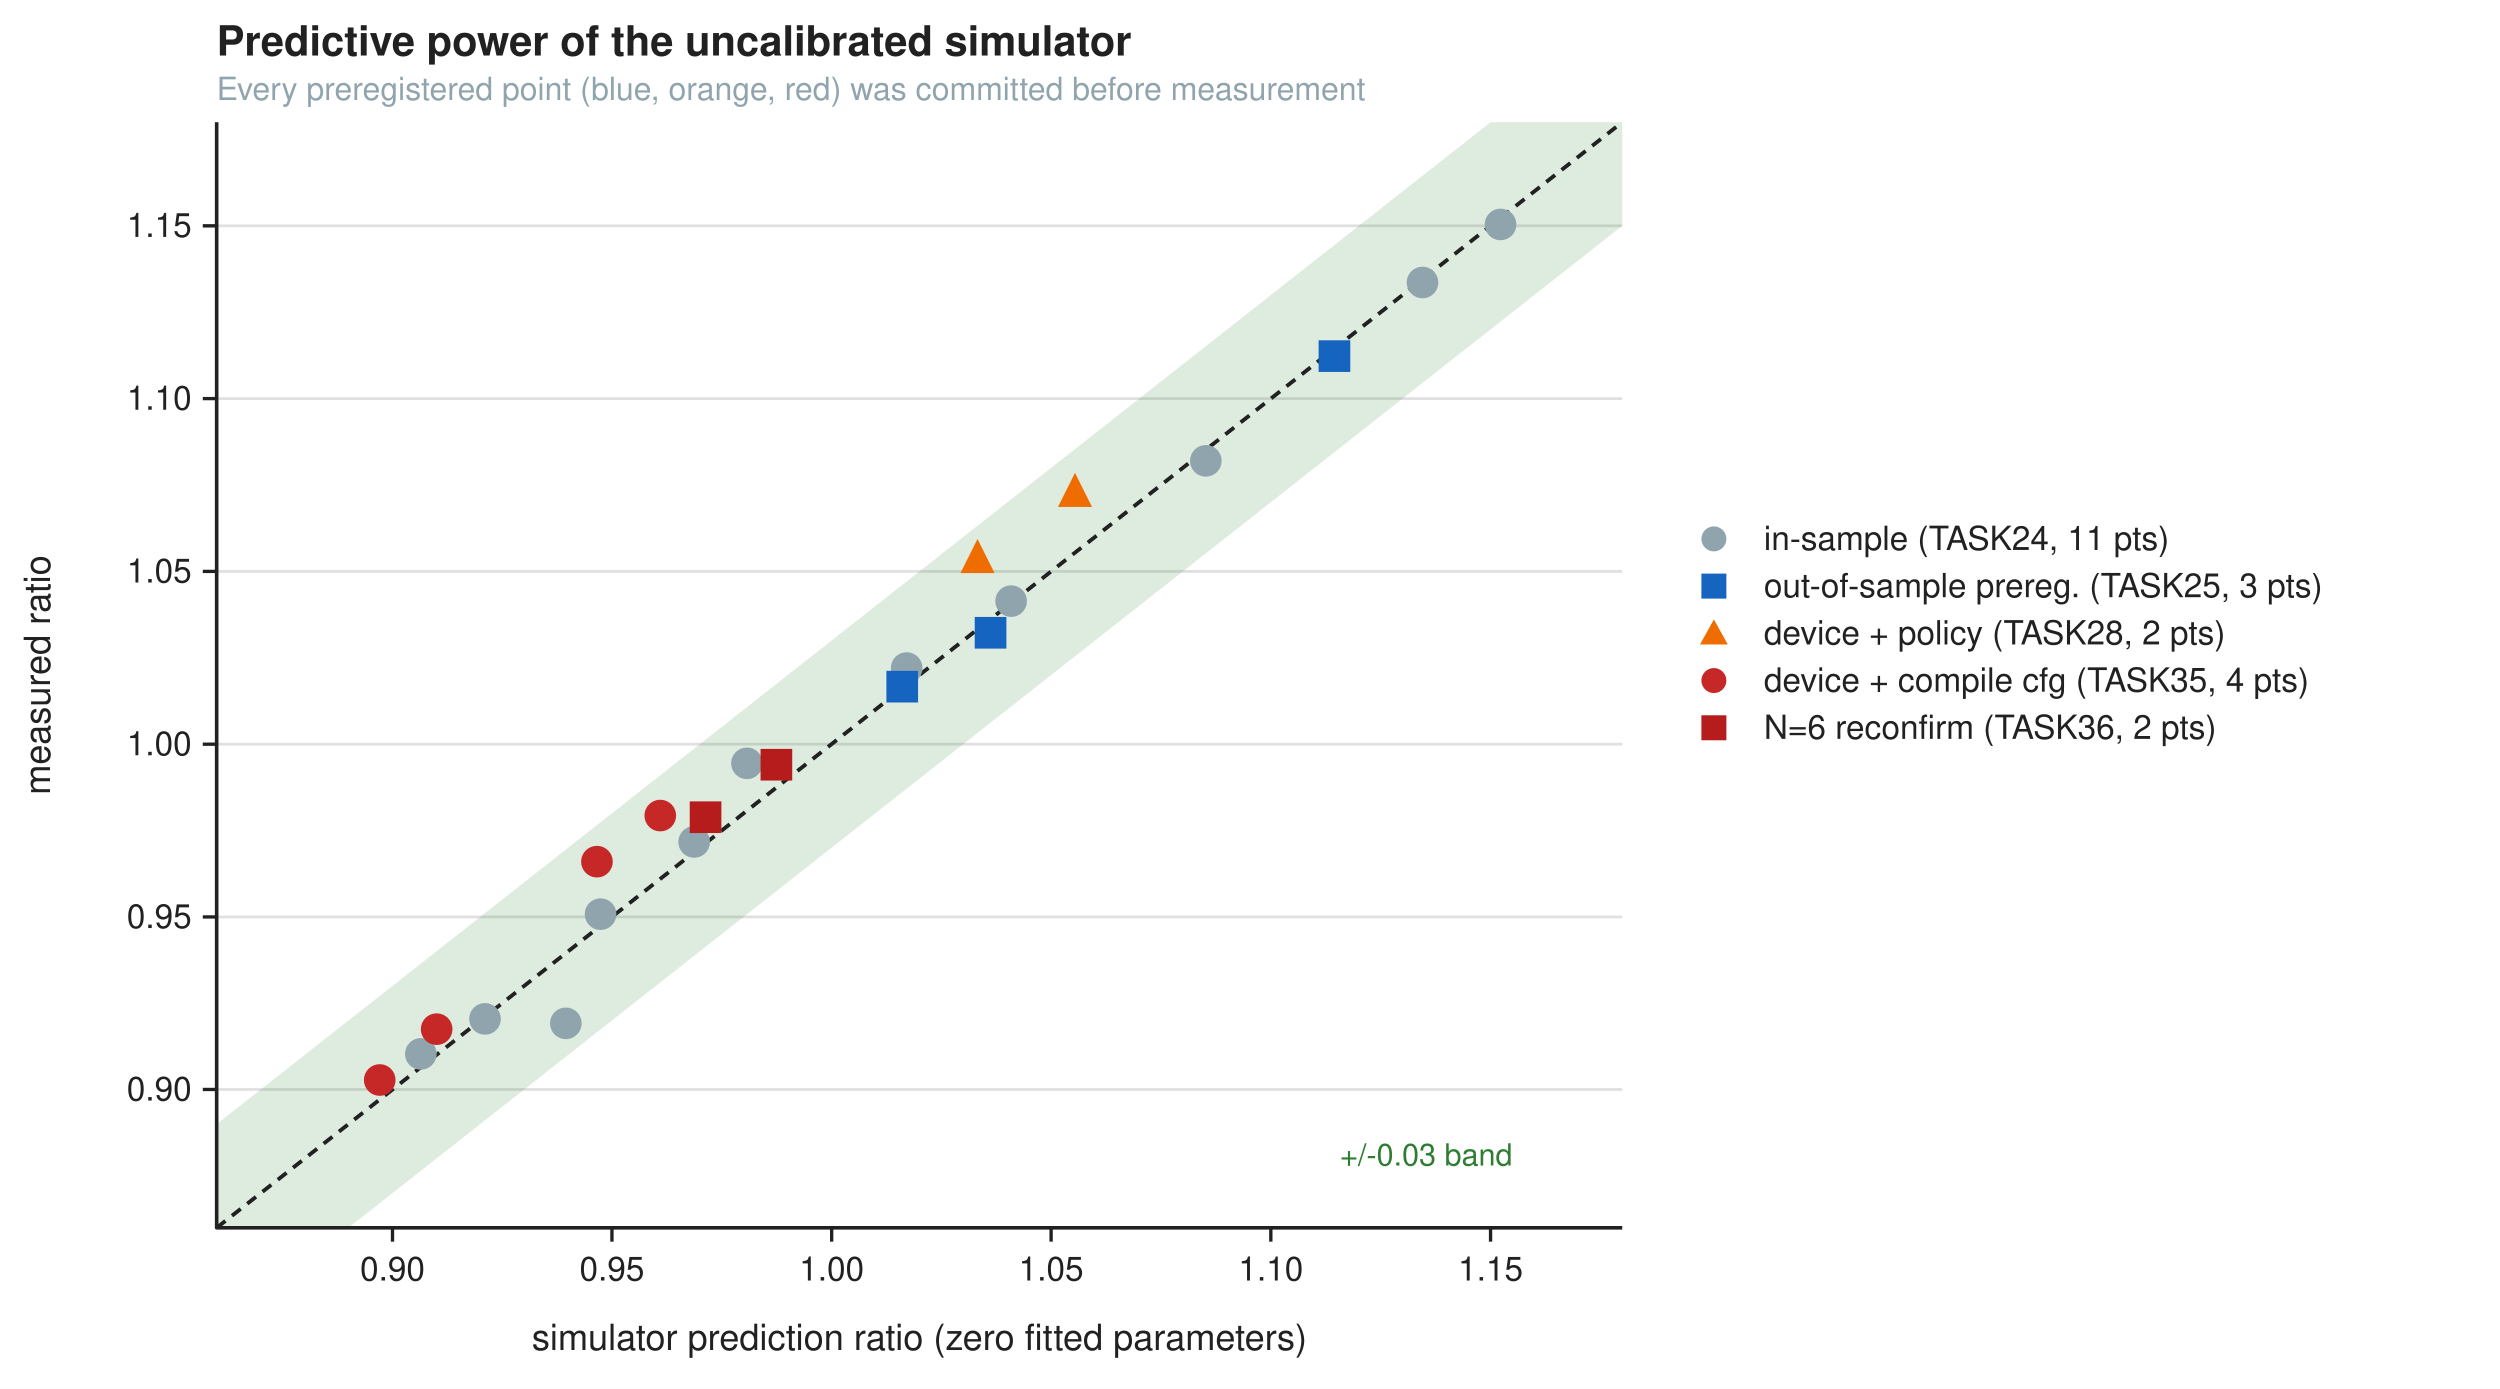
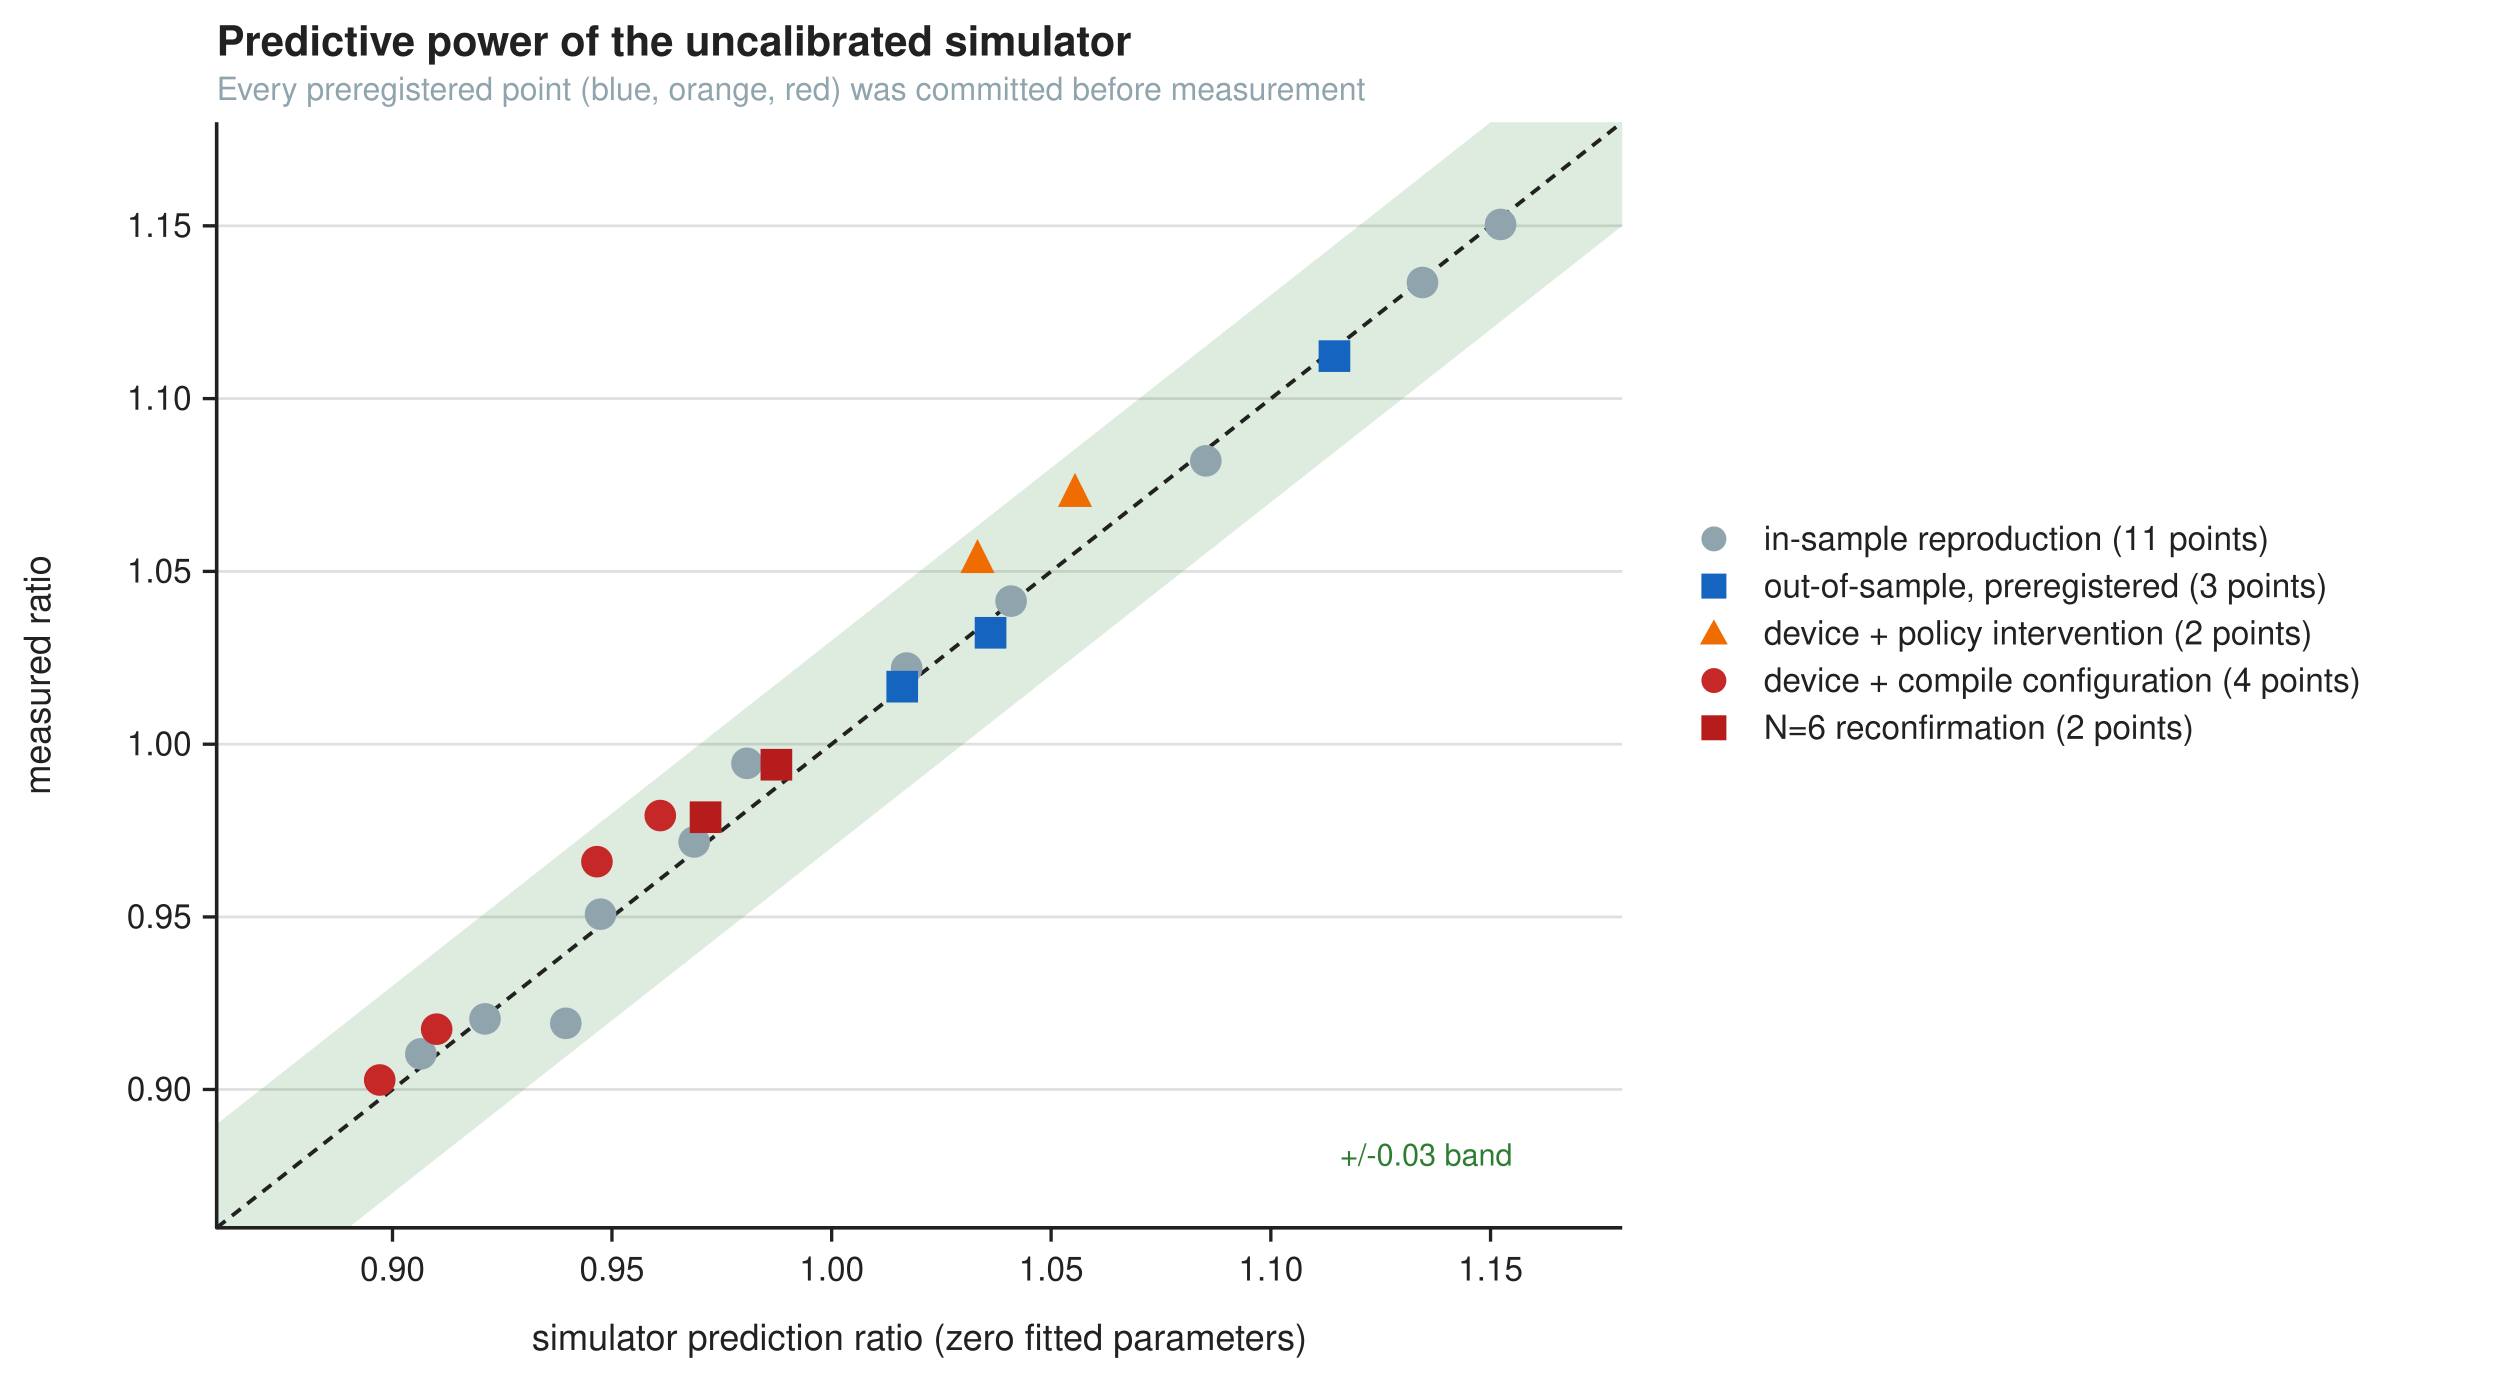
<svg xmlns="http://www.w3.org/2000/svg" width="900" height="500" viewBox="0 0 900 500">
  <rect width="900" height="500" fill="#ffffff" />
  <path d="M78.0,392.2 L584.0,392.2" fill="none" stroke="#e0e0e0" stroke-width="1" stroke-opacity="1.0" stroke-linejoin="round" />
  <path d="M78.0,330.1 L584.0,330.1" fill="none" stroke="#e0e0e0" stroke-width="1" stroke-opacity="1.0" stroke-linejoin="round" />
  <path d="M78.0,267.9 L584.0,267.9" fill="none" stroke="#e0e0e0" stroke-width="1" stroke-opacity="1.0" stroke-linejoin="round" />
  <path d="M78.0,205.7 L584.0,205.7" fill="none" stroke="#e0e0e0" stroke-width="1" stroke-opacity="1.0" stroke-linejoin="round" />
  <path d="M78.0,143.5 L584.0,143.5" fill="none" stroke="#e0e0e0" stroke-width="1" stroke-opacity="1.0" stroke-linejoin="round" />
  <path d="M78.0,81.3 L584.0,81.3" fill="none" stroke="#e0e0e0" stroke-width="1" stroke-opacity="1.0" stroke-linejoin="round" />
  <polygon points="78.0,404.7 536.6,44.0 584.0,44.0 584.0,81.3 125.4,442.0 78.0,442.0" fill="#2e7d32" fill-opacity="0.16" stroke="#2e7d32" stroke-width="0" />
  <path d="M78.0,442.0 L584.0,44.0" fill="none" stroke="#212121" stroke-width="1.4" stroke-opacity="1.0" stroke-linejoin="round" stroke-dasharray="4 3" />
  <circle cx="434.1" cy="165.9" r="5" fill="#90a4ae" stroke="#90a4ae" stroke-width="1.4" />
  <circle cx="364.0" cy="216.4" r="5" fill="#90a4ae" stroke="#90a4ae" stroke-width="1.4" />
  <circle cx="512.1" cy="101.7" r="5" fill="#90a4ae" stroke="#90a4ae" stroke-width="1.4" />
  <circle cx="540.2" cy="80.8" r="5" fill="#90a4ae" stroke="#90a4ae" stroke-width="1.4" />
  <circle cx="326.4" cy="240.5" r="5" fill="#90a4ae" stroke="#90a4ae" stroke-width="1.4" />
  <circle cx="174.6" cy="366.8" r="5" fill="#90a4ae" stroke="#90a4ae" stroke-width="1.4" />
  <circle cx="151.5" cy="379.4" r="5" fill="#90a4ae" stroke="#90a4ae" stroke-width="1.4" />
  <circle cx="203.7" cy="368.4" r="5" fill="#90a4ae" stroke="#90a4ae" stroke-width="1.4" />
  <circle cx="268.9" cy="274.8" r="5" fill="#90a4ae" stroke="#90a4ae" stroke-width="1.4" />
  <circle cx="249.9" cy="303.1" r="5" fill="#90a4ae" stroke="#90a4ae" stroke-width="1.4" />
  <circle cx="216.2" cy="329.1" r="5" fill="#90a4ae" stroke="#90a4ae" stroke-width="1.4" />
  <rect x="475.4" y="123.2" width="10.0" height="10.0" fill="#1565c0" fill-opacity="1.0" stroke="#1565c0" stroke-width="1.4" />
  <rect x="319.8" y="242.2" width="10.0" height="10.0" fill="#1565c0" fill-opacity="1.0" stroke="#1565c0" stroke-width="1.4" />
  <rect x="351.6" y="222.8" width="10.0" height="10.0" fill="#1565c0" fill-opacity="1.0" stroke="#1565c0" stroke-width="1.4" />
  <polygon points="387.0,171.8 392.0,181.8 382.0,181.8" fill="#ef6c00" fill-opacity="1.0" stroke="#ef6c00" stroke-width="1.4" />
  <polygon points="351.9,195.6 356.9,205.6 346.9,205.6" fill="#ef6c00" fill-opacity="1.0" stroke="#ef6c00" stroke-width="1.4" />
  <circle cx="237.7" cy="293.6" r="5" fill="#c62828" stroke="#c62828" stroke-width="1.4" />
  <circle cx="214.9" cy="310.2" r="5" fill="#c62828" stroke="#c62828" stroke-width="1.4" />
  <circle cx="157.2" cy="370.5" r="5" fill="#c62828" stroke="#c62828" stroke-width="1.4" />
  <circle cx="136.7" cy="388.8" r="5" fill="#c62828" stroke="#c62828" stroke-width="1.4" />
  <rect x="274.5" y="270.3" width="10.0" height="10.0" fill="#b71c1c" fill-opacity="1.0" stroke="#b71c1c" stroke-width="1.4" />
  <rect x="249.0" y="289.2" width="10.0" height="10.0" fill="#b71c1c" fill-opacity="1.0" stroke="#b71c1c" stroke-width="1.4" />
  <text x="544.5" y="419.6" font-size="11" text-anchor="end" fill="#2e7d32" font-weight="normal" font-family="Helvetica,Arial,sans-serif">+/-0.03 band</text>
  <path d="M78.0,44.0 L78.0,442.0 L584.0,442.0" fill="none" stroke="#212121" stroke-width="1.3" stroke-opacity="1.0" stroke-linejoin="round" />
  <path d="M141.3,442.0 L141.3,447.0" fill="none" stroke="#212121" stroke-width="1.2" stroke-opacity="1.0" stroke-linejoin="round" />
  <text x="141.3" y="461.0" font-size="12" text-anchor="middle" fill="#212121" font-weight="normal" font-family="Helvetica,Arial,sans-serif">0.90</text>
  <path d="M220.3,442.0 L220.3,447.0" fill="none" stroke="#212121" stroke-width="1.2" stroke-opacity="1.0" stroke-linejoin="round" />
  <text x="220.3" y="461.0" font-size="12" text-anchor="middle" fill="#212121" font-weight="normal" font-family="Helvetica,Arial,sans-serif">0.95</text>
  <path d="M299.4,442.0 L299.4,447.0" fill="none" stroke="#212121" stroke-width="1.2" stroke-opacity="1.0" stroke-linejoin="round" />
  <text x="299.4" y="461.0" font-size="12" text-anchor="middle" fill="#212121" font-weight="normal" font-family="Helvetica,Arial,sans-serif">1.00</text>
  <path d="M378.4,442.0 L378.4,447.0" fill="none" stroke="#212121" stroke-width="1.2" stroke-opacity="1.0" stroke-linejoin="round" />
  <text x="378.4" y="461.0" font-size="12" text-anchor="middle" fill="#212121" font-weight="normal" font-family="Helvetica,Arial,sans-serif">1.05</text>
  <path d="M457.5,442.0 L457.5,447.0" fill="none" stroke="#212121" stroke-width="1.2" stroke-opacity="1.0" stroke-linejoin="round" />
  <text x="457.5" y="461.0" font-size="12" text-anchor="middle" fill="#212121" font-weight="normal" font-family="Helvetica,Arial,sans-serif">1.10</text>
  <path d="M536.6,442.0 L536.6,447.0" fill="none" stroke="#212121" stroke-width="1.2" stroke-opacity="1.0" stroke-linejoin="round" />
  <text x="536.6" y="461.0" font-size="12" text-anchor="middle" fill="#212121" font-weight="normal" font-family="Helvetica,Arial,sans-serif">1.15</text>
  <path d="M73.0,392.2 L78.0,392.2" fill="none" stroke="#212121" stroke-width="1.2" stroke-opacity="1.0" stroke-linejoin="round" />
  <text x="69.0" y="396.2" font-size="12" text-anchor="end" fill="#212121" font-weight="normal" font-family="Helvetica,Arial,sans-serif">0.90</text>
  <path d="M73.0,330.1 L78.0,330.1" fill="none" stroke="#212121" stroke-width="1.2" stroke-opacity="1.0" stroke-linejoin="round" />
  <text x="69.0" y="334.1" font-size="12" text-anchor="end" fill="#212121" font-weight="normal" font-family="Helvetica,Arial,sans-serif">0.95</text>
  <path d="M73.0,267.9 L78.0,267.9" fill="none" stroke="#212121" stroke-width="1.2" stroke-opacity="1.0" stroke-linejoin="round" />
  <text x="69.0" y="271.9" font-size="12" text-anchor="end" fill="#212121" font-weight="normal" font-family="Helvetica,Arial,sans-serif">1.00</text>
  <path d="M73.0,205.7 L78.0,205.7" fill="none" stroke="#212121" stroke-width="1.2" stroke-opacity="1.0" stroke-linejoin="round" />
  <text x="69.0" y="209.7" font-size="12" text-anchor="end" fill="#212121" font-weight="normal" font-family="Helvetica,Arial,sans-serif">1.05</text>
  <path d="M73.0,143.5 L78.0,143.5" fill="none" stroke="#212121" stroke-width="1.2" stroke-opacity="1.0" stroke-linejoin="round" />
  <text x="69.0" y="147.5" font-size="12" text-anchor="end" fill="#212121" font-weight="normal" font-family="Helvetica,Arial,sans-serif">1.10</text>
  <path d="M73.0,81.3 L78.0,81.3" fill="none" stroke="#212121" stroke-width="1.2" stroke-opacity="1.0" stroke-linejoin="round" />
  <text x="69.0" y="85.3" font-size="12" text-anchor="end" fill="#212121" font-weight="normal" font-family="Helvetica,Arial,sans-serif">1.15</text>
  <text x="331.0" y="486.0" font-size="13" text-anchor="middle" fill="#212121" font-weight="normal" font-family="Helvetica,Arial,sans-serif">simulator prediction ratio (zero fitted parameters)</text>
  <text x="18.0" y="243.0" font-size="13" text-anchor="middle" fill="#212121" font-weight="normal" font-family="Helvetica,Arial,sans-serif" transform="rotate(-90 18.0 243.0)">measured ratio</text>
  <text x="78.0" y="20.0" font-size="15" text-anchor="start" fill="#212121" font-weight="bold" font-family="Helvetica,Arial,sans-serif">Predictive power of the uncalibrated simulator</text>
  <text x="78.0" y="36.0" font-size="11.5" text-anchor="start" fill="#90a4ae" font-weight="normal" font-family="Helvetica,Arial,sans-serif">Every preregistered point (blue, orange, red) was committed before measurement</text>
  <circle cx="617.0" cy="194.0" r="4.5" fill="#90a4ae" stroke="#90a4ae" stroke-width="0" />
-   <text x="635.0" y="198.0" font-size="12" text-anchor="start" fill="#212121" font-weight="normal" font-family="Helvetica,Arial,sans-serif">in-sample (TASK24, 11 pts)</text>
+   <text x="635.0" y="198.0" font-size="12" text-anchor="start" fill="#212121" font-weight="normal" font-family="Helvetica,Arial,sans-serif">in-sample reproduction (11 points)</text>
  <rect x="612.5" y="206.5" width="9.0" height="9.0" fill="#1565c0" fill-opacity="1.0" />
-   <text x="635.0" y="215.0" font-size="12" text-anchor="start" fill="#212121" font-weight="normal" font-family="Helvetica,Arial,sans-serif">out-of-sample prereg. (TASK25, 3 pts)</text>
+   <text x="635.0" y="215.0" font-size="12" text-anchor="start" fill="#212121" font-weight="normal" font-family="Helvetica,Arial,sans-serif">out-of-sample, preregistered (3 points)</text>
  <polygon points="617.0,223.0 622.0,232.0 612.0,232.0" fill="#ef6c00" fill-opacity="1.0" stroke="#ef6c00" stroke-width="0" />
-   <text x="635.0" y="232.0" font-size="12" text-anchor="start" fill="#212121" font-weight="normal" font-family="Helvetica,Arial,sans-serif">device + policy (TASK28, 2 pts)</text>
+   <text x="635.0" y="232.0" font-size="12" text-anchor="start" fill="#212121" font-weight="normal" font-family="Helvetica,Arial,sans-serif">device + policy intervention (2 points)</text>
  <circle cx="617.0" cy="245.0" r="4.5" fill="#c62828" stroke="#c62828" stroke-width="0" />
-   <text x="635.0" y="249.0" font-size="12" text-anchor="start" fill="#212121" font-weight="normal" font-family="Helvetica,Arial,sans-serif">device + compile cfg (TASK35, 4 pts)</text>
+   <text x="635.0" y="249.0" font-size="12" text-anchor="start" fill="#212121" font-weight="normal" font-family="Helvetica,Arial,sans-serif">device + compile configuration (4 points)</text>
  <rect x="612.5" y="257.5" width="9.0" height="9.0" fill="#b71c1c" fill-opacity="1.0" />
-   <text x="635.0" y="266.0" font-size="12" text-anchor="start" fill="#212121" font-weight="normal" font-family="Helvetica,Arial,sans-serif">N=6 reconfirm (TASK36, 2 pts)</text>
+   <text x="635.0" y="266.0" font-size="12" text-anchor="start" fill="#212121" font-weight="normal" font-family="Helvetica,Arial,sans-serif">N=6 reconfirmation (2 points)</text>
</svg>
